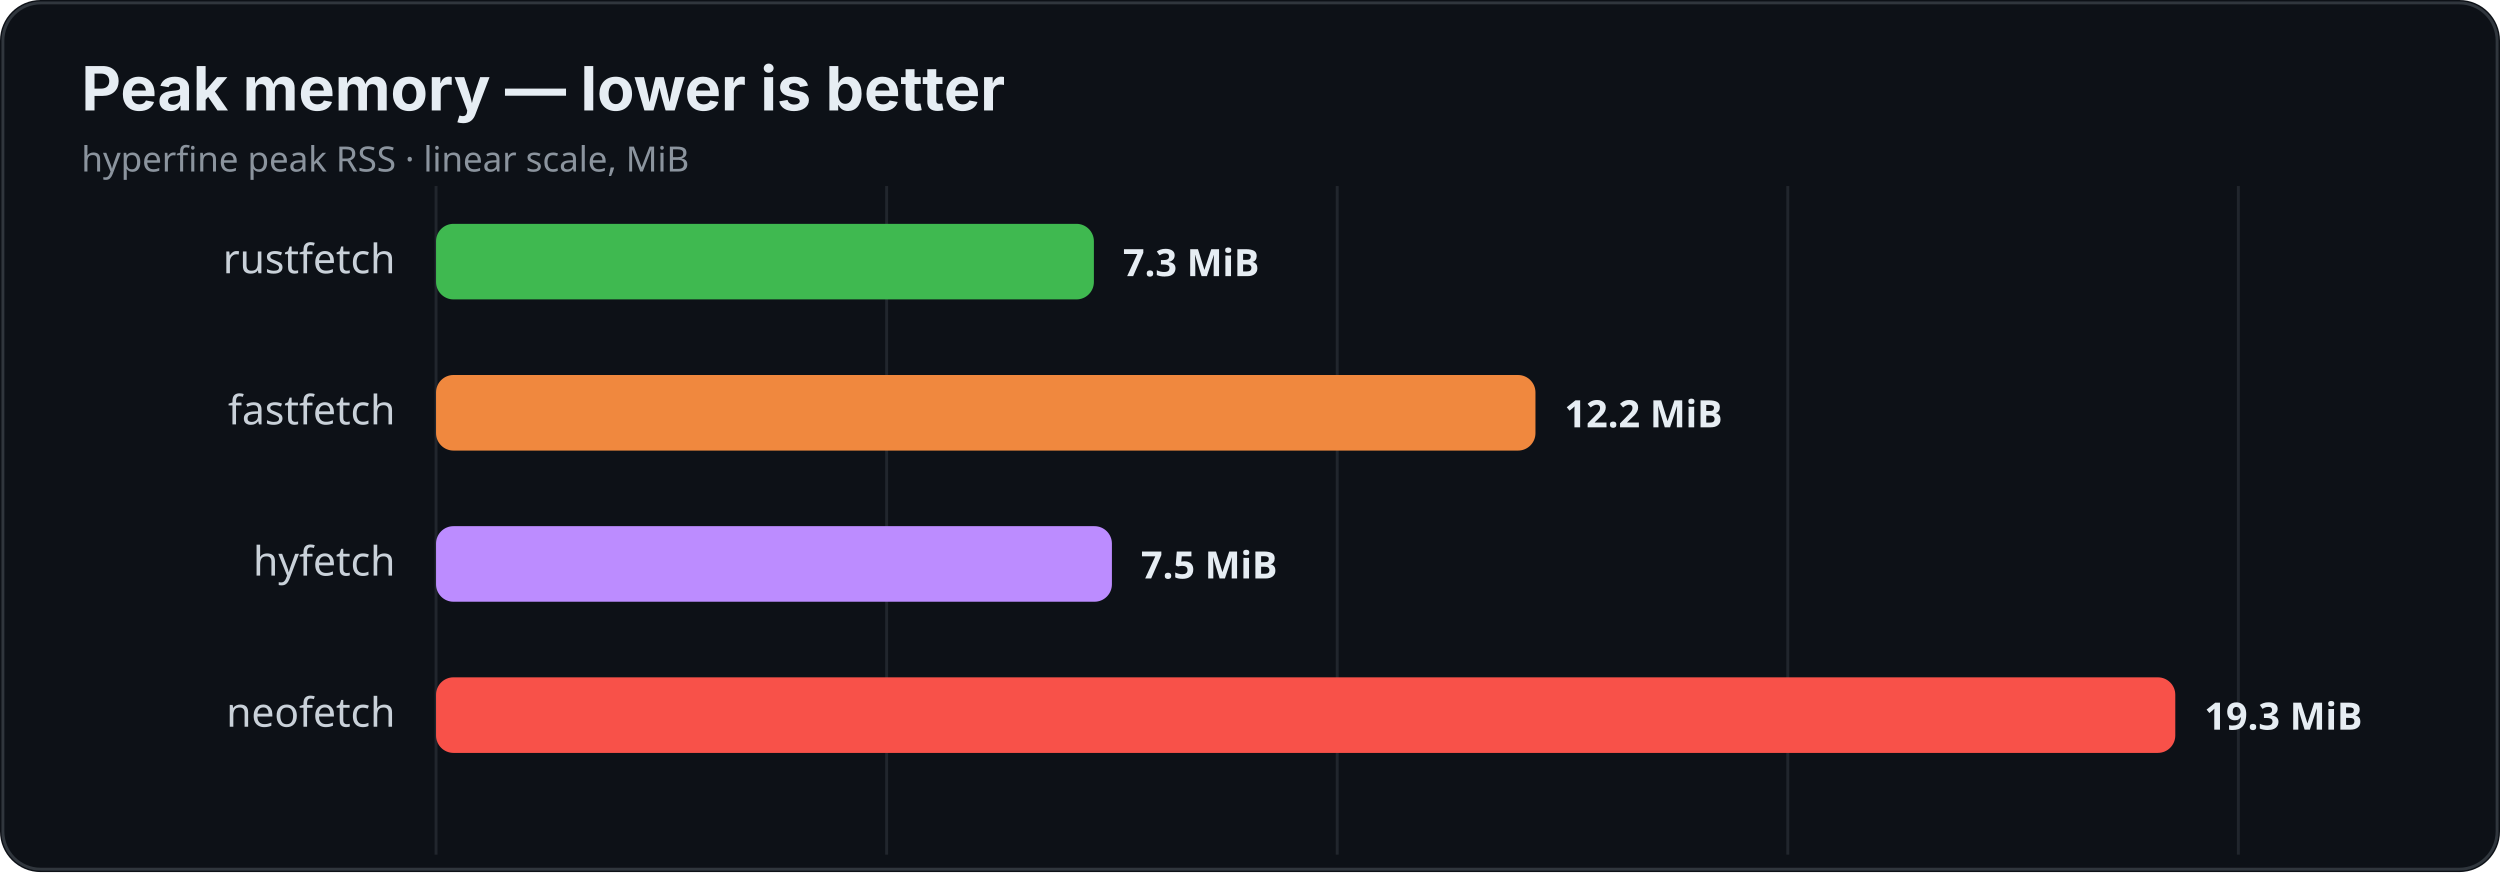
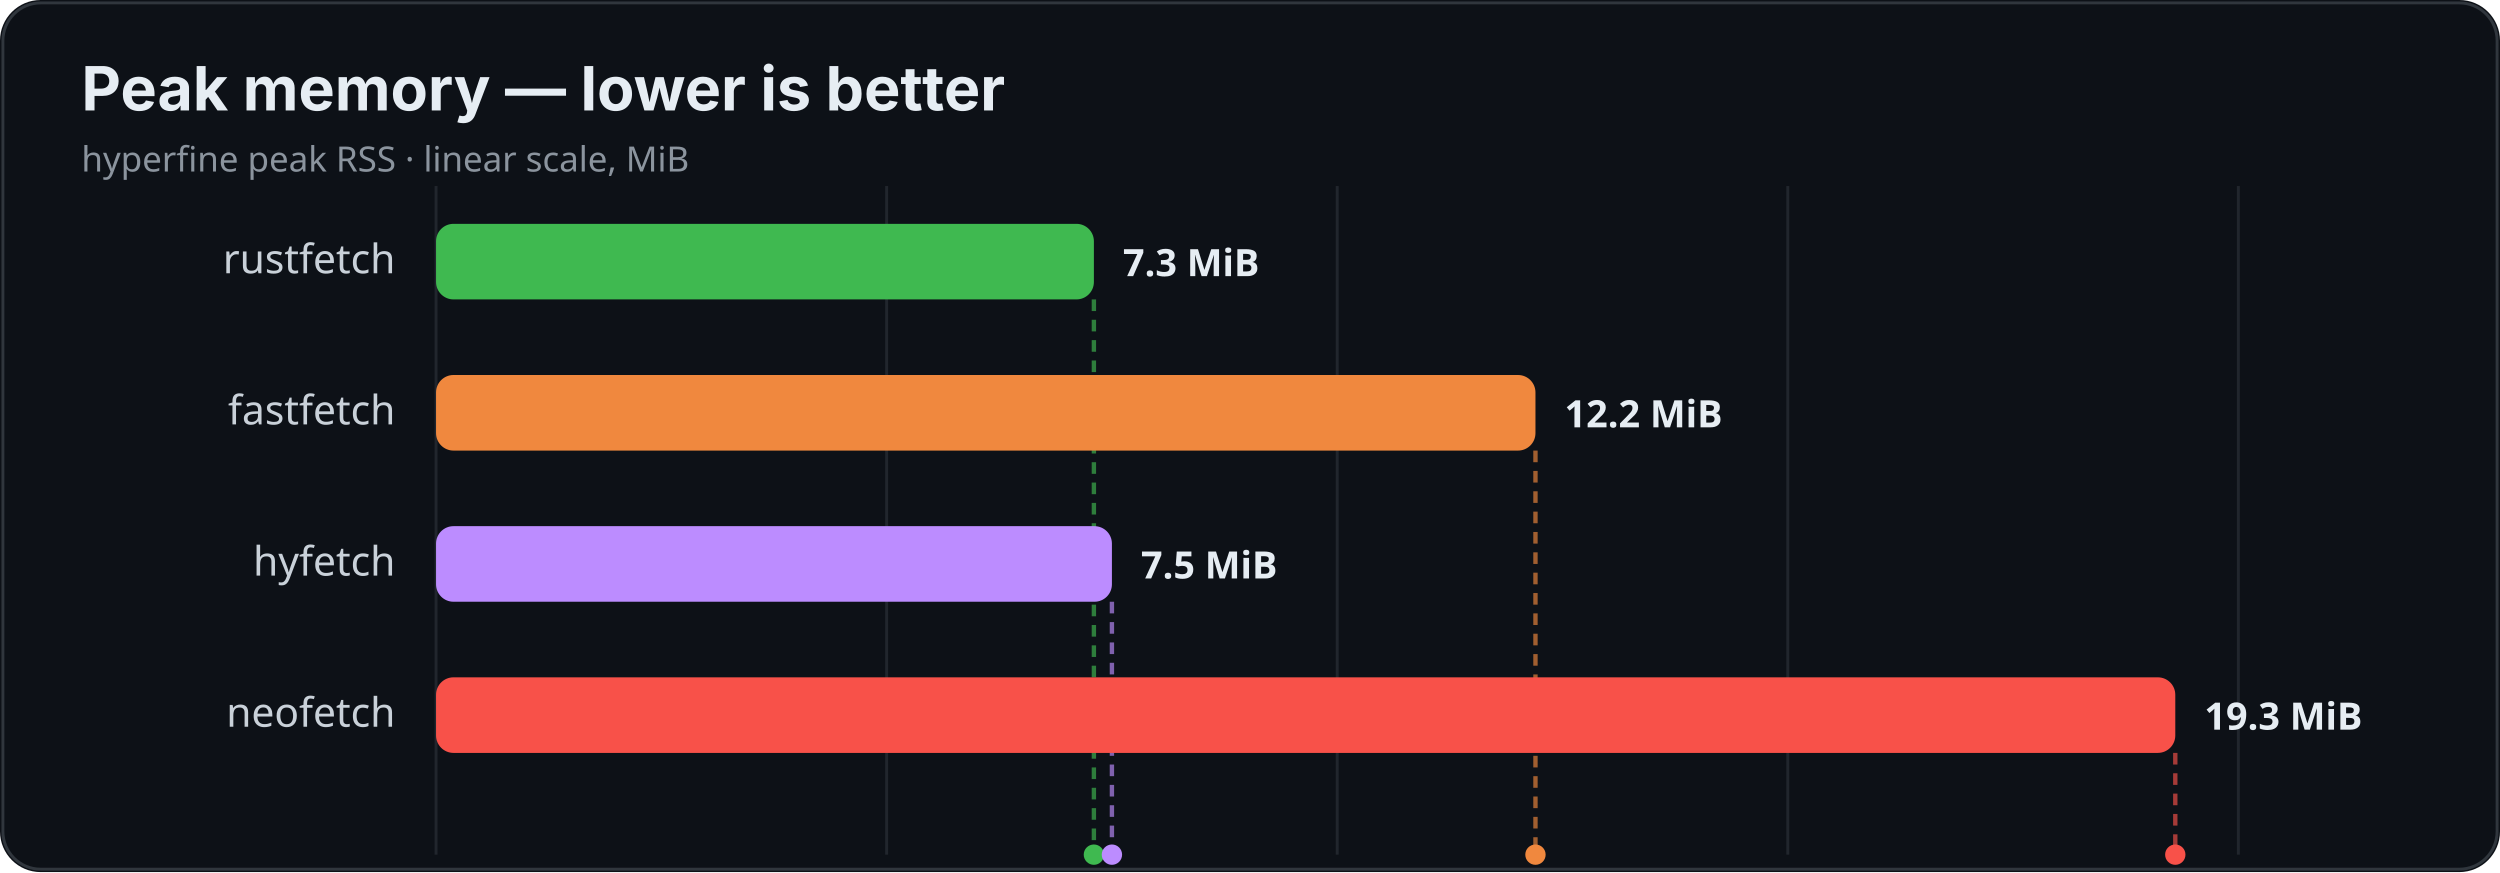
<svg xmlns="http://www.w3.org/2000/svg" width="860" height="300" viewBox="0 0 860 300" role="img" aria-label="Peak memory — lower is better">
  <rect width="860" height="300" rx="14" fill="#0d1117" />
  <rect x="1" y="1" width="858" height="298" rx="13" fill="none" stroke="#30363d" />
  <text x="28" y="38" fill="#e6edf3" font-family="system-ui,-apple-system,Segoe UI,sans-serif" font-size="21" font-weight="700">Peak memory — lower is better</text>
  <text x="28" y="59" fill="#8b949e" font-family="system-ui,sans-serif" font-size="12">hyperfine peak RSS · linear scale, MiB</text>
  <line x1="150.0" y1="64" x2="150.0" y2="294" stroke="#21262d" stroke-width="1" />
  <text x="150.0" y="314" fill="#6e7681" font-family="system-ui,sans-serif" font-size="11" text-anchor="middle">0</text>
  <line x1="305.0" y1="64" x2="305.0" y2="294" stroke="#21262d" stroke-width="1" />
  <text x="305.0" y="314" fill="#6e7681" font-family="system-ui,sans-serif" font-size="11" text-anchor="middle">5</text>
  <line x1="460.0" y1="64" x2="460.0" y2="294" stroke="#21262d" stroke-width="1" />
  <text x="460.0" y="314" fill="#6e7681" font-family="system-ui,sans-serif" font-size="11" text-anchor="middle">10</text>
  <line x1="615.0" y1="64" x2="615.0" y2="294" stroke="#21262d" stroke-width="1" />
  <text x="615.0" y="314" fill="#6e7681" font-family="system-ui,sans-serif" font-size="11" text-anchor="middle">15</text>
  <line x1="770.0" y1="64" x2="770.0" y2="294" stroke="#21262d" stroke-width="1" />
  <text x="770.0" y="314" fill="#6e7681" font-family="system-ui,sans-serif" font-size="11" text-anchor="middle">20</text>
  <text x="136" y="94" fill="#c9d1d9" font-family="system-ui,sans-serif" font-size="14" text-anchor="end">rustfetch</text>
+   <line x1="376.3" y1="103" x2="376.3" y2="294" stroke="#3fb950" stroke-width="1.5" stroke-dasharray="4 3" opacity="0.65" />
+   <circle cx="376.3" cy="294" r="3.5" fill="#3fb950" />
  <rect x="150" y="77" width="226.3" height="26" rx="6" fill="#3fb950" />
  <text x="386.3" y="95" fill="#e6edf3" font-family="system-ui,sans-serif" font-size="13" font-weight="600" text-anchor="start">7.3 MiB</text>
  <text x="136" y="146" fill="#c9d1d9" font-family="system-ui,sans-serif" font-size="14" text-anchor="end">fastfetch</text>
+   <line x1="528.2" y1="155" x2="528.2" y2="294" stroke="#f0883e" stroke-width="1.5" stroke-dasharray="4 3" opacity="0.65" />
+   <circle cx="528.2" cy="294" r="3.5" fill="#f0883e" />
  <rect x="150" y="129" width="378.2" height="26" rx="6" fill="#f0883e" />
  <text x="538.2" y="147" fill="#e6edf3" font-family="system-ui,sans-serif" font-size="13" font-weight="600" text-anchor="start">12.2 MiB</text>
  <text x="136" y="198" fill="#c9d1d9" font-family="system-ui,sans-serif" font-size="14" text-anchor="end">hyfetch</text>
+   <line x1="382.5" y1="207" x2="382.5" y2="294" stroke="#bc8cff" stroke-width="1.5" stroke-dasharray="4 3" opacity="0.65" />
+   <circle cx="382.5" cy="294" r="3.5" fill="#bc8cff" />
  <rect x="150" y="181" width="232.5" height="26" rx="6" fill="#bc8cff" />
  <text x="392.5" y="199" fill="#e6edf3" font-family="system-ui,sans-serif" font-size="13" font-weight="600" text-anchor="start">7.5 MiB</text>
  <text x="136" y="250" fill="#c9d1d9" font-family="system-ui,sans-serif" font-size="14" text-anchor="end">neofetch</text>
+   <line x1="748.3" y1="259" x2="748.3" y2="294" stroke="#f85149" stroke-width="1.5" stroke-dasharray="4 3" opacity="0.65" />
+   <circle cx="748.3" cy="294" r="3.5" fill="#f85149" />
  <rect x="150" y="233" width="598.3" height="26" rx="6" fill="#f85149" />
  <text x="758.3" y="251" fill="#e6edf3" font-family="system-ui,sans-serif" font-size="13" font-weight="600" text-anchor="start">19.3 MiB</text>
</svg>
